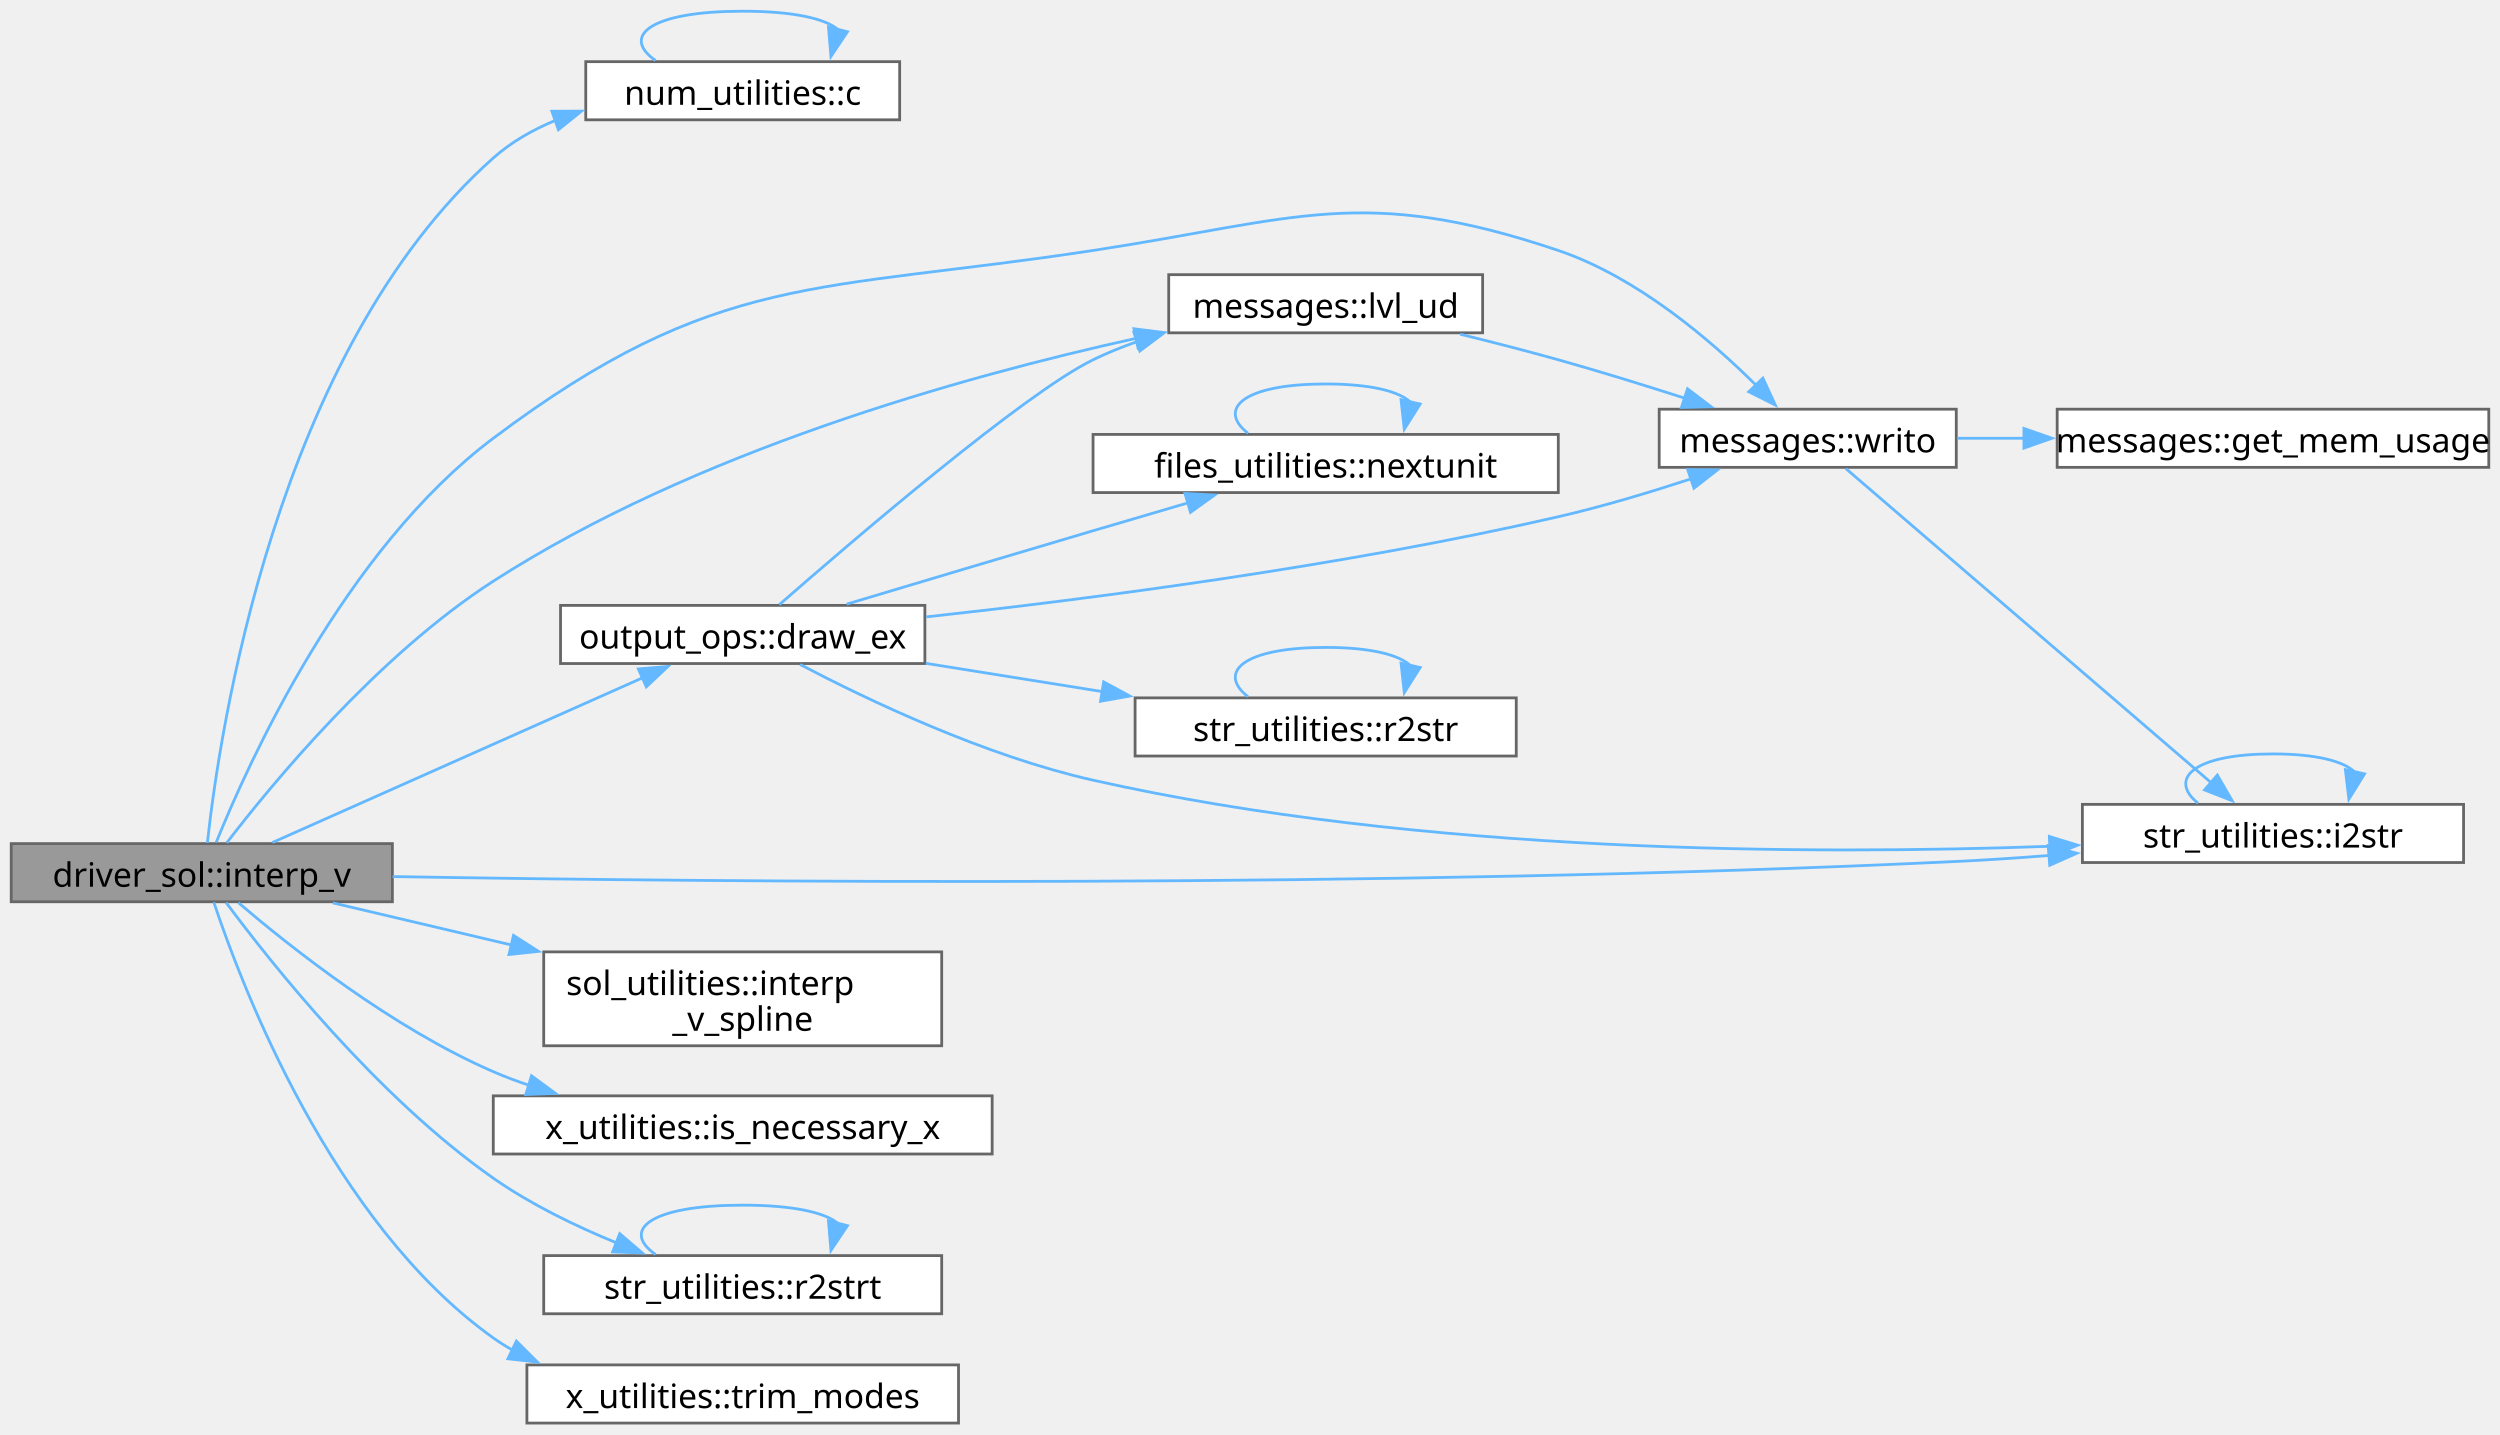
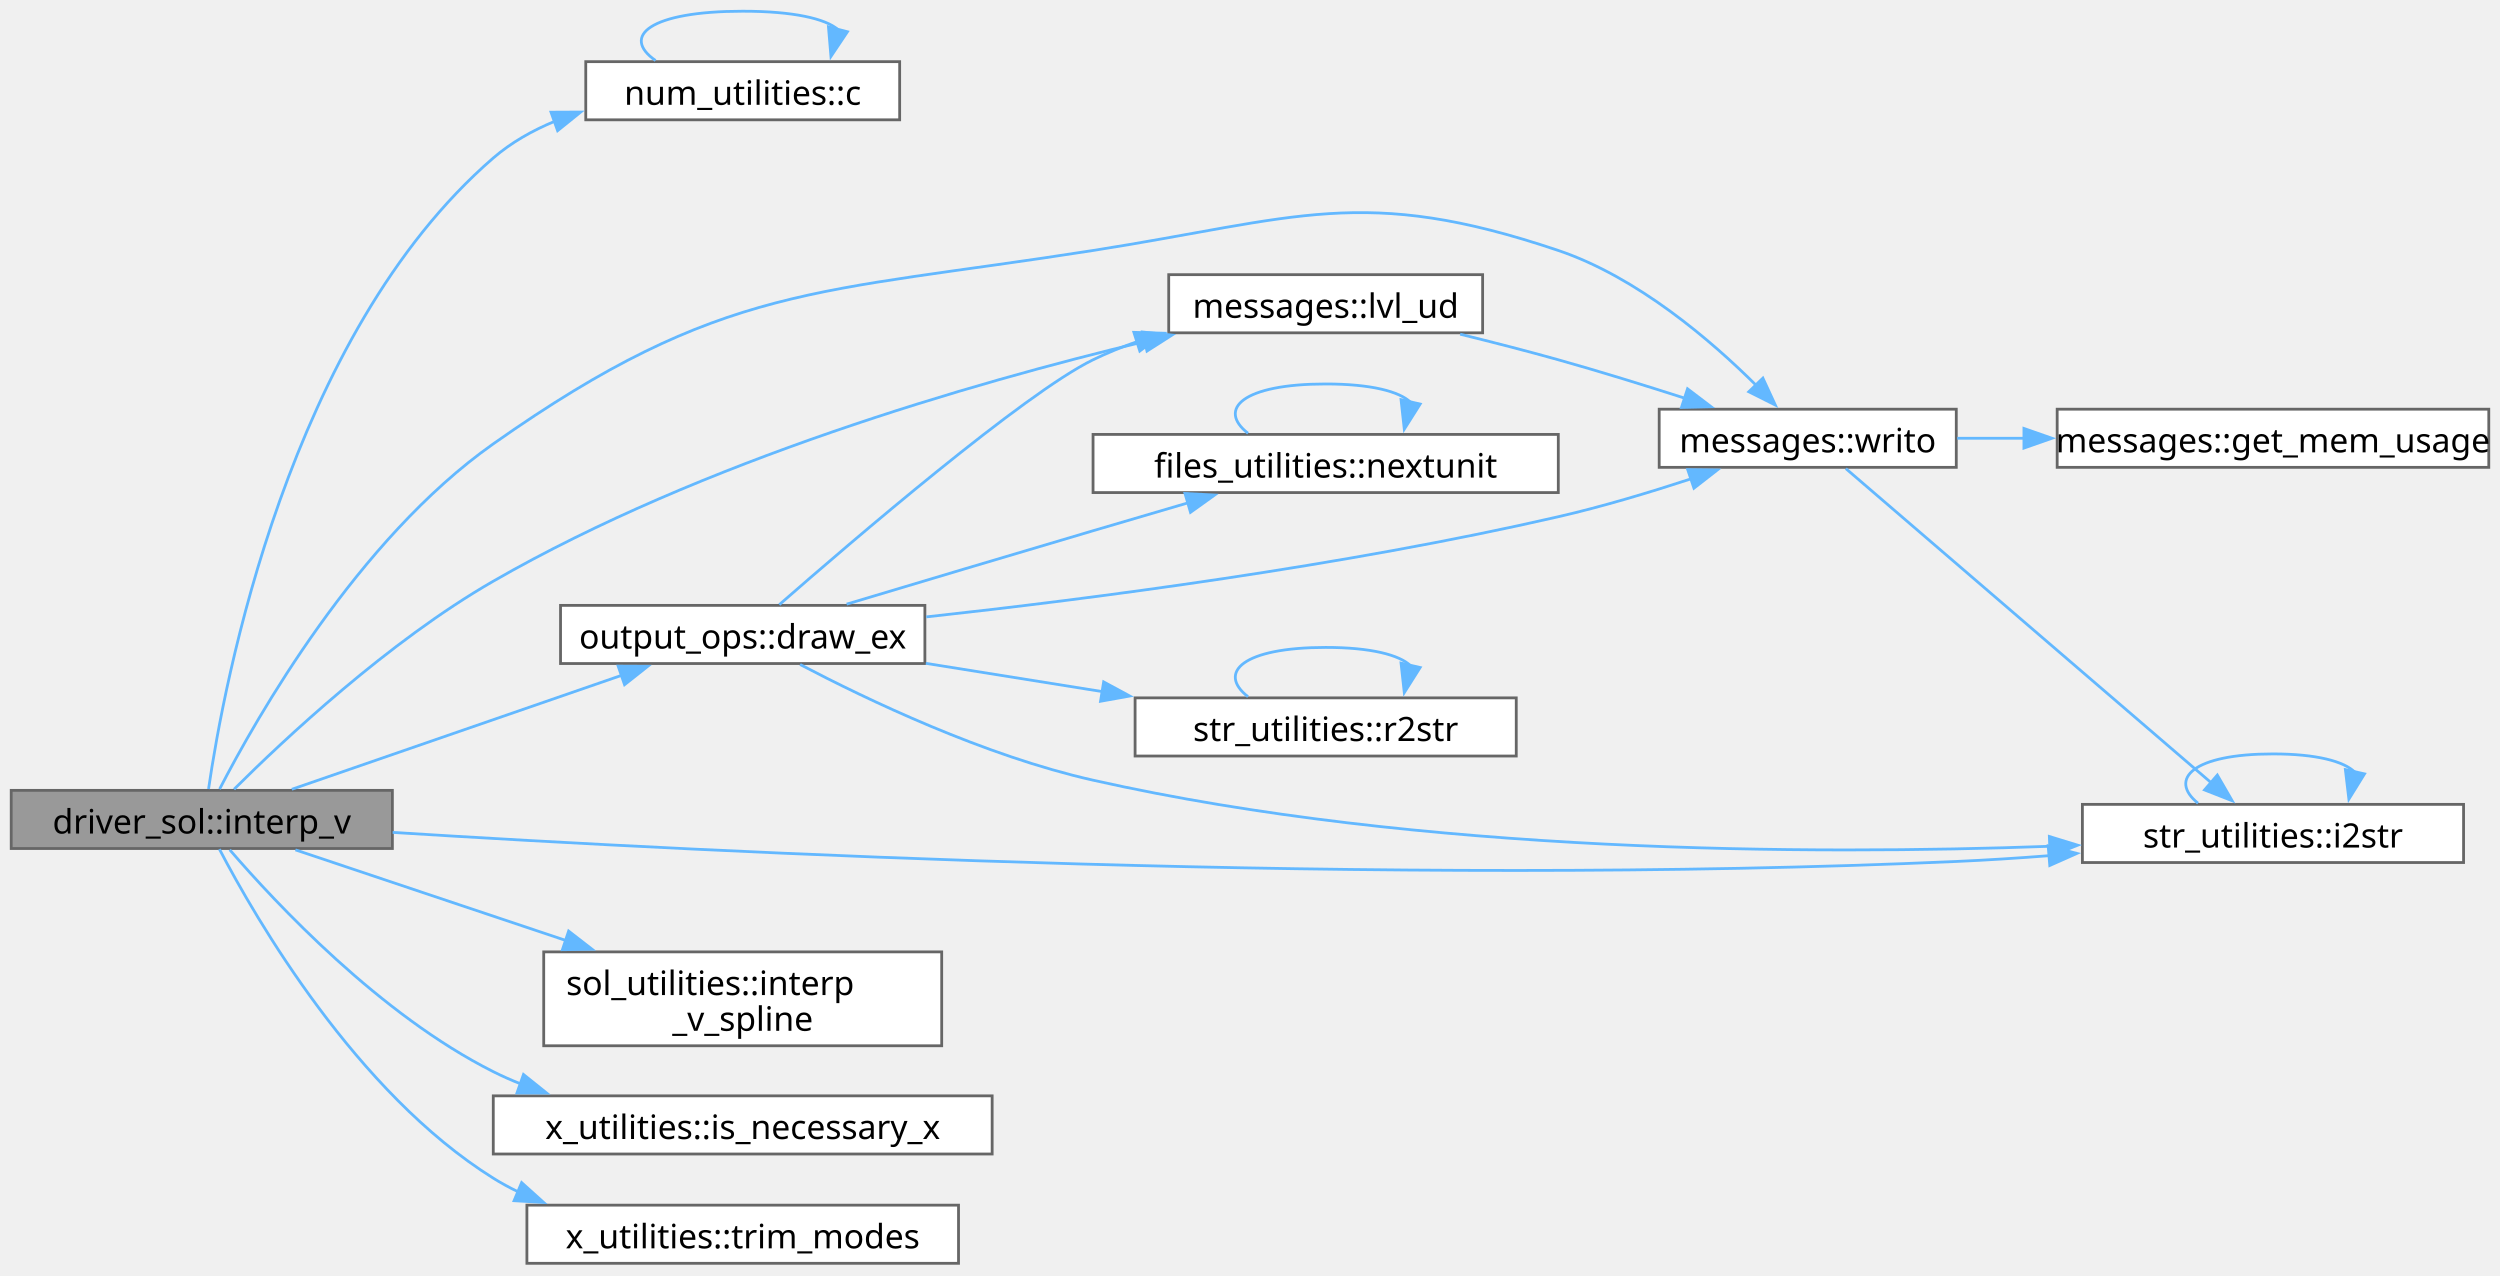
- <svg xmlns="http://www.w3.org/2000/svg" xmlns:xlink="http://www.w3.org/1999/xlink" width="892pt" height="512pt" viewBox="0.00 0.00 892.00 512.00">
-   <g id="graph0" class="graph" transform="scale(1 1) rotate(0) translate(4 507.75)">
+ <svg xmlns="http://www.w3.org/2000/svg" xmlns:xlink="http://www.w3.org/1999/xlink" width="892pt" height="455pt" viewBox="0.00 0.00 892.00 455.00">
+   <g id="graph0" class="graph" transform="scale(1 1) rotate(0) translate(4 450.75)">
    <g id="Node000001" class="node">
      <g id="a_Node000001">
        <a xlink:title="Interpolate tensorial perturbation quantities in the third dimension.">
-           <polygon fill="#999999" stroke="#666666" points="136,-206.75 0,-206.75 0,-186 136,-186 136,-206.75" />
-           <text xml:space="preserve" text-anchor="middle" x="68" y="-191.35" font-family="Ubuntu Mono" font-size="12.00">driver_sol::interp_v</text>
+           <polygon fill="#999999" stroke="#666666" points="136,-168.75 0,-168.75 0,-148 136,-148 136,-168.75" />
+           <text xml:space="preserve" text-anchor="middle" x="68" y="-153.35" font-family="Ubuntu Mono" font-size="12.00">driver_sol::interp_v</text>
        </a>
      </g>
    </g>
    <g id="Node000002" class="node">
      <g id="a_Node000002">
        <a xlink:href="namespacenum__utilities.html#a5ee3fbd1fe67d0deefc7194631389f2a" target="_top" xlink:title="Convert 2-D coordinates (i,j) to the storage convention used in matrices.">
-           <polygon fill="white" stroke="#666666" points="317,-485.75 205,-485.75 205,-465 317,-465 317,-485.75" />
-           <text xml:space="preserve" text-anchor="middle" x="261" y="-470.35" font-family="Ubuntu Mono" font-size="12.00">num_utilities::c</text>
+           <polygon fill="white" stroke="#666666" points="317,-428.75 205,-428.75 205,-408 317,-408 317,-428.75" />
+           <text xml:space="preserve" text-anchor="middle" x="261" y="-413.35" font-family="Ubuntu Mono" font-size="12.00">num_utilities::c</text>
        </a>
      </g>
    </g>
    <g id="edge1_Node000001_Node000002" class="edge">
      <g id="a_edge1_Node000001_Node000002">
        <a xlink:title=" ">
-           <path fill="none" stroke="#63b8ff" d="M69.99,-206.99C74.21,-245.93 94.2,-382.23 172,-451.38 178.42,-457.08 186.07,-461.45 194.14,-464.78" />
-           <polygon fill="#63b8ff" stroke="#63b8ff" points="192.9,-468.06 203.49,-468.1 195.24,-461.46 192.9,-468.06" />
+           <path fill="none" stroke="#63b8ff" d="M70.41,-169.23C75.84,-206.63 98.95,-331.23 172,-394.38 178.41,-399.92 185.99,-404.19 193.97,-407.49" />
+           <polygon fill="#63b8ff" stroke="#63b8ff" points="192.6,-410.72 203.2,-410.77 194.95,-404.12 192.6,-410.72" />
        </a>
      </g>
    </g>
    <g id="Node000003" class="node">
      <g id="a_Node000003">
        <a xlink:href="namespaceoutput__ops.html#a50bfbb88cc91805469353c3ff47b3e2e" target="_top" xlink:title="Use external program to draw a plot.">
-           <polygon fill="white" stroke="#666666" points="326,-291.75 196,-291.75 196,-271 326,-271 326,-291.75" />
-           <text xml:space="preserve" text-anchor="middle" x="261" y="-276.35" font-family="Ubuntu Mono" font-size="12.00">output_ops::draw_ex</text>
+           <polygon fill="white" stroke="#666666" points="326,-234.75 196,-234.75 196,-214 326,-214 326,-234.75" />
+           <text xml:space="preserve" text-anchor="middle" x="261" y="-219.35" font-family="Ubuntu Mono" font-size="12.00">output_ops::draw_ex</text>
        </a>
      </g>
    </g>
    <g id="edge3_Node000001_Node000003" class="edge">
      <g id="a_edge3_Node000001_Node000003">
        <a xlink:title=" ">
-           <path fill="none" stroke="#63b8ff" d="M93.19,-207.14C126.68,-222.04 187.36,-249.05 225.57,-266.05" />
-           <polygon fill="#63b8ff" stroke="#63b8ff" points="223.76,-269.08 234.32,-269.95 226.61,-262.68 223.76,-269.08" />
+           <path fill="none" stroke="#63b8ff" d="M100.11,-169.13C132.2,-180.22 182.45,-197.58 218.04,-209.88" />
+           <polygon fill="#63b8ff" stroke="#63b8ff" points="216.56,-213.07 227.15,-213.02 218.84,-206.45 216.56,-213.07" />
        </a>
      </g>
    </g>
    <g id="Node000004" class="node">
      <g id="a_Node000004">
        <a xlink:href="namespacestr__utilities.html#a0b97e51770725a3e98ed393d26681414" target="_top" xlink:title="Convert an integer to string.">
-           <polygon fill="white" stroke="#666666" points="875,-220.75 739,-220.75 739,-200 875,-200 875,-220.75" />
-           <text xml:space="preserve" text-anchor="middle" x="807" y="-205.35" font-family="Ubuntu Mono" font-size="12.00">str_utilities::i2str</text>
+           <polygon fill="white" stroke="#666666" points="875,-163.75 739,-163.75 739,-143 875,-143 875,-163.75" />
+           <text xml:space="preserve" text-anchor="middle" x="807" y="-148.35" font-family="Ubuntu Mono" font-size="12.00">str_utilities::i2str</text>
        </a>
      </g>
    </g>
    <g id="edge15_Node000001_Node000004" class="edge">
      <g id="a_edge15_Node000001_Node000004">
        <a xlink:title=" ">
-           <path fill="none" stroke="#63b8ff" d="M136.11,-194.99C250.61,-193.03 491.05,-190.68 694,-200.38 704.71,-200.89 715.98,-201.64 727.07,-202.51" />
-           <polygon fill="#63b8ff" stroke="#63b8ff" points="726.78,-205.99 737.04,-203.32 727.35,-199.02 726.78,-205.99" />
+           <path fill="none" stroke="#63b8ff" d="M136.09,-153.75C250.56,-146.54 490.96,-134.33 694,-143.38 704.71,-143.85 715.98,-144.58 727.08,-145.44" />
+           <polygon fill="#63b8ff" stroke="#63b8ff" points="726.79,-148.93 737.04,-146.25 727.36,-141.95 726.79,-148.93" />
        </a>
      </g>
    </g>
    <g id="Node000005" class="node">
      <g id="a_Node000005">
        <a xlink:href="namespacemessages.html#a6e6bfb084063e4cc91ee86e542043302" target="_top" xlink:title="Increases/decreases lvl of output.">
-           <polygon fill="white" stroke="#666666" points="525,-409.75 413,-409.75 413,-389 525,-389 525,-409.75" />
-           <text xml:space="preserve" text-anchor="middle" x="469" y="-394.35" font-family="Ubuntu Mono" font-size="12.00">messages::lvl_ud</text>
+           <polygon fill="white" stroke="#666666" points="525,-352.75 413,-352.75 413,-332 525,-332 525,-352.75" />
+           <text xml:space="preserve" text-anchor="middle" x="469" y="-337.35" font-family="Ubuntu Mono" font-size="12.00">messages::lvl_ud</text>
        </a>
      </g>
    </g>
    <g id="edge18_Node000001_Node000005" class="edge">
      <g id="a_edge18_Node000001_Node000005">
        <a xlink:title=" ">
-           <path fill="none" stroke="#63b8ff" d="M76.9,-207.03C92.77,-227.73 130.55,-273.69 172,-300.38 243.57,-346.44 338.74,-373.25 401.61,-387.09" />
-           <polygon fill="#63b8ff" stroke="#63b8ff" points="400.59,-390.45 411.1,-389.12 402.05,-383.6 400.59,-390.45" />
+           <path fill="none" stroke="#63b8ff" d="M79.51,-169.14C97.18,-186.75 134.61,-221.88 172,-243.38 246.52,-286.22 342.34,-313.98 404.45,-328.9" />
+           <polygon fill="#63b8ff" stroke="#63b8ff" points="403.63,-332.3 414.17,-331.19 405.24,-325.49 403.63,-332.3" />
        </a>
      </g>
    </g>
    <g id="Node000006" class="node">
      <g id="a_Node000006">
        <a xlink:href="namespacemessages.html#aa4a8d01563e92558e8a0875b075ec54c" target="_top" xlink:title="Write output to file identified by output_i.">
-           <polygon fill="white" stroke="#666666" points="694,-361.75 588,-361.75 588,-341 694,-341 694,-361.75" />
-           <text xml:space="preserve" text-anchor="middle" x="641" y="-346.35" font-family="Ubuntu Mono" font-size="12.00">messages::writo</text>
-         </a>
-       </g>
-     </g>
-     <g id="edge22_Node000001_Node000006" class="edge">
-       <g id="a_edge22_Node000001_Node000006">
-         <a xlink:title=" ">
-           <path fill="none" stroke="#63b8ff" d="M73.16,-207.23C84.51,-235.4 118.77,-311.42 172,-351.38 251.71,-411.2 287.48,-403.31 386,-418.38 458.93,-429.52 482.09,-441.96 552,-418.38 580.2,-408.86 606.51,-386.31 622.88,-369.99" />
-           <polygon fill="#63b8ff" stroke="#63b8ff" points="625,-372.84 629.44,-363.22 619.97,-367.97 625,-372.84" />
+           <polygon fill="white" stroke="#666666" points="694,-304.75 588,-304.75 588,-284 694,-284 694,-304.75" />
+           <text xml:space="preserve" text-anchor="middle" x="641" y="-289.35" font-family="Ubuntu Mono" font-size="12.00">messages::writo</text>
+         </a>
+       </g>
+     </g>
+     <g id="edge20_Node000001_Node000006" class="edge">
+       <g id="a_edge20_Node000001_Node000006">
+         <a xlink:title=" ">
+           <path fill="none" stroke="#63b8ff" d="M74.35,-169.19C87.43,-194.54 123.54,-258.24 172,-292.38 253.7,-349.92 287.28,-345.85 386,-361.38 458.88,-372.83 482.09,-384.96 552,-361.38 580.2,-351.86 606.51,-329.31 622.88,-312.99" />
+           <polygon fill="#63b8ff" stroke="#63b8ff" points="625,-315.84 629.44,-306.22 619.97,-310.97 625,-315.84" />
        </a>
      </g>
    </g>
    <g id="Node000010" class="node">
      <g id="a_Node000010">
-         <a xlink:href="namespacesol__utilities.html#a6bc8c29a0b3fc64f7f9b80635e95ec58" target="_top" xlink:title="Interpolation for a quantity V using splines.">
-           <polygon fill="white" stroke="#666666" points="332,-168.12 190,-168.12 190,-134.62 332,-134.62 332,-168.12" />
-           <text xml:space="preserve" text-anchor="start" x="198" y="-152.72" font-family="Ubuntu Mono" font-size="12.00">sol_utilities::interp</text>
-           <text xml:space="preserve" text-anchor="middle" x="261" y="-139.97" font-family="Ubuntu Mono" font-size="12.00">_v_spline</text>
+         <a xlink:href="namespacesol__utilities.html#a50a44a844f0db0040bba4c69de27c36b" target="_top" xlink:title="Interpolation of a quantity V(i,j,r) in r, for every i and j, with the spline of order interp_V_ord.">
+           <polygon fill="white" stroke="#666666" points="332,-111.12 190,-111.12 190,-77.62 332,-77.62 332,-111.12" />
+           <text xml:space="preserve" text-anchor="start" x="198" y="-95.72" font-family="Ubuntu Mono" font-size="12.00">sol_utilities::interp</text>
+           <text xml:space="preserve" text-anchor="middle" x="261" y="-82.97" font-family="Ubuntu Mono" font-size="12.00">_v_spline</text>
        </a>
      </g>
    </g>
    <g id="edge16_Node000001_Node000010" class="edge">
      <g id="a_edge16_Node000001_Node000010">
        <a xlink:title=" ">
-           <path fill="none" stroke="#63b8ff" d="M114.75,-185.6C133.91,-181.08 156.79,-175.69 178.65,-170.54" />
-           <polygon fill="#63b8ff" stroke="#63b8ff" points="179.22,-174 188.15,-168.3 177.61,-167.19 179.22,-174" />
+           <path fill="none" stroke="#63b8ff" d="M101.4,-147.52C127.79,-138.67 165.82,-125.93 198.03,-115.14" />
+           <polygon fill="#63b8ff" stroke="#63b8ff" points="198.89,-118.54 207.26,-112.05 196.67,-111.9 198.89,-118.54" />
        </a>
      </g>
    </g>
    <g id="Node000011" class="node">
      <g id="a_Node000011">
        <a xlink:href="namespacex__utilities.html#a6bb9570c66954d37a27f04f12fa65cc9" target="_top" xlink:title="Determines whether a variable needs to be considered:">
-           <polygon fill="white" stroke="#666666" points="350,-116.75 172,-116.75 172,-96 350,-96 350,-116.75" />
-           <text xml:space="preserve" text-anchor="middle" x="261" y="-101.35" font-family="Ubuntu Mono" font-size="12.00">x_utilities::is_necessary_x</text>
+           <polygon fill="white" stroke="#666666" points="350,-59.75 172,-59.75 172,-39 350,-39 350,-59.75" />
+           <text xml:space="preserve" text-anchor="middle" x="261" y="-44.35" font-family="Ubuntu Mono" font-size="12.00">x_utilities::is_necessary_x</text>
        </a>
      </g>
    </g>
    <g id="edge17_Node000001_Node000011" class="edge">
      <g id="a_edge17_Node000001_Node000011">
        <a xlink:title=" ">
-           <path fill="none" stroke="#63b8ff" d="M81.05,-185.68C99.37,-170.01 135.92,-140.98 172,-125.38 176.08,-123.61 180.34,-122 184.69,-120.54" />
-           <polygon fill="#63b8ff" stroke="#63b8ff" points="185.64,-123.91 194.18,-117.64 183.6,-117.22 185.64,-123.91" />
+           <path fill="none" stroke="#63b8ff" d="M77.97,-147.55C94.47,-128.39 131.68,-88.62 172,-68.38 175.11,-66.81 178.35,-65.38 181.67,-64.06" />
+           <polygon fill="#63b8ff" stroke="#63b8ff" points="182.78,-67.38 191.05,-60.75 180.45,-60.78 182.78,-67.38" />
        </a>
      </g>
    </g>
    <g id="Node000012" class="node">
      <g id="a_Node000012">
-         <a xlink:href="namespacestr__utilities.html#ac778d706b2e021672618939ab58fdd32" target="_top" xlink:title="Convert a real (double) to string.">
-           <polygon fill="white" stroke="#666666" points="332,-59.75 190,-59.75 190,-39 332,-39 332,-59.75" />
-           <text xml:space="preserve" text-anchor="middle" x="261" y="-44.35" font-family="Ubuntu Mono" font-size="12.00">str_utilities::r2strt</text>
-         </a>
-       </g>
-     </g>
-     <g id="edge19_Node000001_Node000012" class="edge">
-       <g id="a_edge19_Node000001_Node000012">
-         <a xlink:title=" ">
-           <path fill="none" stroke="#63b8ff" d="M76.67,-185.72C92.42,-164.49 130.41,-116.49 172,-87.38 185.38,-78.01 201.44,-70.24 216.16,-64.21" />
-           <polygon fill="#63b8ff" stroke="#63b8ff" points="217.13,-67.59 225.17,-60.69 214.58,-61.07 217.13,-67.59" />
-         </a>
-       </g>
-     </g>
-     <g id="Node000013" class="node">
-       <g id="a_Node000013">
        <a xlink:href="namespacex__utilities.html#afde797341c5056abecc7a9221dbd345e" target="_top" xlink:title="Limit input mode range to output mode range.">
          <polygon fill="white" stroke="#666666" points="338,-20.75 184,-20.75 184,0 338,0 338,-20.75" />
          <text xml:space="preserve" text-anchor="middle" x="261" y="-5.35" font-family="Ubuntu Mono" font-size="12.00">x_utilities::trim_modes</text>
        </a>
      </g>
    </g>
-     <g id="edge21_Node000001_Node000013" class="edge">
-       <g id="a_edge21_Node000001_Node000013">
-         <a xlink:title=" ">
-           <path fill="none" stroke="#63b8ff" d="M72.3,-185.81C82.16,-156.13 114.29,-71.53 172,-30.38 174.21,-28.8 176.52,-27.35 178.91,-26.01" />
-           <polygon fill="#63b8ff" stroke="#63b8ff" points="180.25,-29.25 187.75,-21.76 177.22,-22.94 180.25,-29.25" />
+     <g id="edge19_Node000001_Node000012" class="edge">
+       <g id="a_edge19_Node000001_Node000012">
+         <a xlink:title=" ">
+           <path fill="none" stroke="#63b8ff" d="M74.29,-147.77C87.25,-122.95 123.13,-60.9 172,-30.38 174.8,-28.62 177.74,-27.03 180.77,-25.57" />
+           <polygon fill="#63b8ff" stroke="#63b8ff" points="182.12,-28.8 189.99,-21.71 179.42,-22.34 182.12,-28.8" />
        </a>
      </g>
    </g>
    <g id="edge2_Node000002_Node000002" class="edge">
      <g id="a_edge2_Node000002_Node000002">
        <a xlink:title=" ">
-           <path fill="none" stroke="#63b8ff" d="M229.9,-486.15C217.46,-494.81 227.83,-503.75 261,-503.75 279.14,-503.75 290.46,-501.08 294.96,-497.24" />
-           <polygon fill="#63b8ff" stroke="#63b8ff" points="298.37,-496.42 292.48,-487.61 291.59,-498.17 298.37,-496.42" />
+           <path fill="none" stroke="#63b8ff" d="M229.9,-429.15C217.46,-437.81 227.83,-446.75 261,-446.75 279.14,-446.75 290.46,-444.08 294.96,-440.24" />
+           <polygon fill="#63b8ff" stroke="#63b8ff" points="298.37,-439.42 292.48,-430.61 291.59,-441.17 298.37,-439.42" />
        </a>
      </g>
    </g>
    <g id="edge4_Node000003_Node000004" class="edge">
      <g id="a_edge4_Node000003_Node000004">
        <a xlink:title=" ">
-           <path fill="none" stroke="#63b8ff" d="M281.47,-270.66C305.3,-258.15 347.28,-238.08 386,-229.38 502.76,-203.12 642.25,-202.71 727.45,-205.8" />
-           <polygon fill="#63b8ff" stroke="#63b8ff" points="727.21,-209.29 737.34,-206.18 727.48,-202.3 727.21,-209.29" />
+           <path fill="none" stroke="#63b8ff" d="M281.47,-213.66C305.3,-201.15 347.28,-181.08 386,-172.38 502.76,-146.12 642.25,-145.71 727.45,-148.8" />
+           <polygon fill="#63b8ff" stroke="#63b8ff" points="727.21,-152.29 737.34,-149.18 727.48,-145.3 727.21,-152.29" />
        </a>
      </g>
    </g>
    <g id="edge6_Node000003_Node000005" class="edge">
      <g id="a_edge6_Node000003_Node000005">
        <a xlink:title=" ">
-           <path fill="none" stroke="#63b8ff" d="M274.06,-292.01C300.15,-314.82 361.46,-367.4 386,-379.38 391.06,-381.84 396.44,-384.02 401.94,-385.94" />
-           <polygon fill="#63b8ff" stroke="#63b8ff" points="400.57,-389.17 411.16,-388.86 402.68,-382.5 400.57,-389.17" />
+           <path fill="none" stroke="#63b8ff" d="M274.06,-235.01C300.15,-257.82 361.46,-310.4 386,-322.38 391.06,-324.84 396.44,-327.02 401.94,-328.94" />
+           <polygon fill="#63b8ff" stroke="#63b8ff" points="400.57,-332.17 411.16,-331.86 402.68,-325.5 400.57,-332.17" />
        </a>
      </g>
    </g>
    <g id="edge14_Node000003_Node000006" class="edge">
      <g id="a_edge14_Node000003_Node000006">
        <a xlink:title=" ">
-           <path fill="none" stroke="#63b8ff" d="M326.49,-287.64C385.63,-294.11 475.4,-305.77 552,-323.38 567.69,-326.98 584.61,-332.07 599.38,-336.91" />
-           <polygon fill="#63b8ff" stroke="#63b8ff" points="598.17,-340.2 608.76,-340.07 600.4,-333.56 598.17,-340.2" />
+           <path fill="none" stroke="#63b8ff" d="M326.49,-230.64C385.63,-237.11 475.4,-248.77 552,-266.38 567.69,-269.98 584.61,-275.07 599.38,-279.91" />
+           <polygon fill="#63b8ff" stroke="#63b8ff" points="598.17,-283.2 608.76,-283.07 600.4,-276.56 598.17,-283.2" />
        </a>
      </g>
    </g>
    <g id="Node000008" class="node">
      <g id="a_Node000008">
        <a xlink:href="namespacefiles__utilities.html#ac6066df405564ba2f5e3c4bba726c1f8" target="_top" xlink:title="Search for available new unit.">
-           <polygon fill="white" stroke="#666666" points="552,-352.75 386,-352.75 386,-332 552,-332 552,-352.75" />
-           <text xml:space="preserve" text-anchor="middle" x="469" y="-337.35" font-family="Ubuntu Mono" font-size="12.00">files_utilities::nextunit</text>
+           <polygon fill="white" stroke="#666666" points="552,-295.75 386,-295.75 386,-275 552,-275 552,-295.75" />
+           <text xml:space="preserve" text-anchor="middle" x="469" y="-280.35" font-family="Ubuntu Mono" font-size="12.00">files_utilities::nextunit</text>
        </a>
      </g>
    </g>
    <g id="edge10_Node000003_Node000008" class="edge">
      <g id="a_edge10_Node000003_Node000008">
        <a xlink:title=" ">
-           <path fill="none" stroke="#63b8ff" d="M298.07,-292.19C322.8,-299.6 356.38,-309.62 386,-318.38 396.99,-321.62 408.81,-325.1 419.97,-328.36" />
-           <polygon fill="#63b8ff" stroke="#63b8ff" points="418.81,-331.67 429.39,-331.12 420.77,-324.95 418.81,-331.67" />
+           <path fill="none" stroke="#63b8ff" d="M298.07,-235.19C322.8,-242.6 356.38,-252.62 386,-261.38 396.99,-264.62 408.81,-268.1 419.97,-271.36" />
+           <polygon fill="#63b8ff" stroke="#63b8ff" points="418.81,-274.67 429.39,-274.12 420.77,-267.95 418.81,-274.67" />
        </a>
      </g>
    </g>
    <g id="Node000009" class="node">
      <g id="a_Node000009">
        <a xlink:href="namespacestr__utilities.html#a92ac6c0af1979df094de1caddd28ade0" target="_top" xlink:title="Convert a real (double) to string.">
-           <polygon fill="white" stroke="#666666" points="537,-258.75 401,-258.75 401,-238 537,-238 537,-258.75" />
-           <text xml:space="preserve" text-anchor="middle" x="469" y="-243.35" font-family="Ubuntu Mono" font-size="12.00">str_utilities::r2str</text>
+           <polygon fill="white" stroke="#666666" points="537,-201.75 401,-201.75 401,-181 537,-181 537,-201.75" />
+           <text xml:space="preserve" text-anchor="middle" x="469" y="-186.35" font-family="Ubuntu Mono" font-size="12.00">str_utilities::r2str</text>
        </a>
      </g>
    </g>
    <g id="edge12_Node000003_Node000009" class="edge">
      <g id="a_edge12_Node000003_Node000009">
        <a xlink:title=" ">
-           <path fill="none" stroke="#63b8ff" d="M326.33,-271.07C346.35,-267.86 368.64,-264.29 389.51,-260.95" />
-           <polygon fill="#63b8ff" stroke="#63b8ff" points="389.78,-264.45 399.1,-259.41 388.67,-257.54 389.78,-264.45" />
+           <path fill="none" stroke="#63b8ff" d="M326.33,-214.07C346.35,-210.86 368.64,-207.29 389.51,-203.95" />
+           <polygon fill="#63b8ff" stroke="#63b8ff" points="389.78,-207.45 399.1,-202.41 388.67,-200.54 389.78,-207.45" />
        </a>
      </g>
    </g>
    <g id="edge5_Node000004_Node000004" class="edge">
      <g id="a_edge5_Node000004_Node000004">
        <a xlink:title=" ">
-           <path fill="none" stroke="#63b8ff" d="M780.25,-221.15C769.55,-229.81 778.47,-238.75 807,-238.75 822.6,-238.75 832.34,-236.08 836.21,-232.24" />
-           <polygon fill="#63b8ff" stroke="#63b8ff" points="839.66,-231.63 834.08,-222.62 832.83,-233.15 839.66,-231.63" />
+           <path fill="none" stroke="#63b8ff" d="M780.25,-164.15C769.55,-172.81 778.47,-181.75 807,-181.75 822.6,-181.75 832.34,-179.08 836.21,-175.24" />
+           <polygon fill="#63b8ff" stroke="#63b8ff" points="839.66,-174.63 834.08,-165.62 832.83,-176.15 839.66,-174.63" />
        </a>
      </g>
    </g>
    <g id="edge7_Node000005_Node000006" class="edge">
      <g id="a_edge7_Node000005_Node000006">
        <a xlink:title=" ">
-           <path fill="none" stroke="#63b8ff" d="M516.98,-388.51C528.47,-385.68 540.71,-382.54 552,-379.38 566.88,-375.2 583.04,-370.19 597.4,-365.58" />
-           <polygon fill="#63b8ff" stroke="#63b8ff" points="598.11,-369.03 606.54,-362.62 595.94,-362.37 598.11,-369.03" />
+           <path fill="none" stroke="#63b8ff" d="M516.98,-331.51C528.47,-328.68 540.71,-325.54 552,-322.38 566.88,-318.2 583.04,-313.19 597.4,-308.58" />
+           <polygon fill="#63b8ff" stroke="#63b8ff" points="598.11,-312.03 606.54,-305.62 595.94,-305.37 598.11,-312.03" />
        </a>
      </g>
    </g>
    <g id="edge9_Node000006_Node000004" class="edge">
      <g id="a_edge9_Node000006_Node000004">
        <a xlink:title=" ">
-           <path fill="none" stroke="#63b8ff" d="M654.6,-340.55C682.69,-316.39 750.7,-257.92 785.19,-228.26" />
-           <polygon fill="#63b8ff" stroke="#63b8ff" points="787.14,-231.21 792.44,-222.04 782.57,-225.9 787.14,-231.21" />
+           <path fill="none" stroke="#63b8ff" d="M654.6,-283.55C682.69,-259.39 750.7,-200.92 785.19,-171.26" />
+           <polygon fill="#63b8ff" stroke="#63b8ff" points="787.14,-174.21 792.44,-165.04 782.57,-168.9 787.14,-174.21" />
        </a>
      </g>
    </g>
    <g id="Node000007" class="node">
      <g id="a_Node000007">
        <a xlink:href="namespacemessages.html#a82dddaab795b78b3d39e1ff1aab2f665" target="_top" xlink:title="Returns the memory usage in kilobytes.">
-           <polygon fill="white" stroke="#666666" points="884,-361.75 730,-361.75 730,-341 884,-341 884,-361.75" />
-           <text xml:space="preserve" text-anchor="middle" x="807" y="-346.35" font-family="Ubuntu Mono" font-size="12.00">messages::get_mem_usage</text>
+           <polygon fill="white" stroke="#666666" points="884,-304.75 730,-304.75 730,-284 884,-284 884,-304.75" />
+           <text xml:space="preserve" text-anchor="middle" x="807" y="-289.35" font-family="Ubuntu Mono" font-size="12.00">messages::get_mem_usage</text>
        </a>
      </g>
    </g>
    <g id="edge8_Node000006_Node000007" class="edge">
      <g id="a_edge8_Node000006_Node000007">
        <a xlink:title=" ">
-           <path fill="none" stroke="#63b8ff" d="M694.34,-351.38C701.99,-351.38 710.03,-351.38 718.15,-351.38" />
-           <polygon fill="#63b8ff" stroke="#63b8ff" points="718.14,-354.88 728.14,-351.38 718.14,-347.88 718.14,-354.88" />
+           <path fill="none" stroke="#63b8ff" d="M694.34,-294.38C701.99,-294.38 710.03,-294.38 718.15,-294.38" />
+           <polygon fill="#63b8ff" stroke="#63b8ff" points="718.14,-297.88 728.14,-294.38 718.14,-290.88 718.14,-297.88" />
        </a>
      </g>
    </g>
    <g id="edge11_Node000008_Node000008" class="edge">
      <g id="a_edge11_Node000008_Node000008">
        <a xlink:title=" ">
-           <path fill="none" stroke="#63b8ff" d="M441.29,-353.15C430.2,-361.81 439.44,-370.75 469,-370.75 485.17,-370.75 495.26,-368.08 499.27,-364.24" />
-           <polygon fill="#63b8ff" stroke="#63b8ff" points="502.71,-363.58 497.05,-354.62 495.89,-365.15 502.71,-363.58" />
+           <path fill="none" stroke="#63b8ff" d="M441.29,-296.15C430.2,-304.81 439.44,-313.75 469,-313.75 485.17,-313.75 495.26,-311.08 499.27,-307.24" />
+           <polygon fill="#63b8ff" stroke="#63b8ff" points="502.71,-306.58 497.05,-297.62 495.89,-308.15 502.71,-306.58" />
        </a>
      </g>
    </g>
    <g id="edge13_Node000009_Node000009" class="edge">
      <g id="a_edge13_Node000009_Node000009">
        <a xlink:title=" ">
-           <path fill="none" stroke="#63b8ff" d="M441.29,-259.15C430.2,-267.81 439.44,-276.75 469,-276.75 485.17,-276.75 495.26,-274.08 499.27,-270.24" />
-           <polygon fill="#63b8ff" stroke="#63b8ff" points="502.71,-269.58 497.05,-260.62 495.89,-271.15 502.71,-269.58" />
-         </a>
-       </g>
-     </g>
-     <g id="edge20_Node000012_Node000012" class="edge">
-       <g id="a_edge20_Node000012_Node000012">
-         <a xlink:title=" ">
-           <path fill="none" stroke="#63b8ff" d="M229.9,-60.15C217.46,-68.81 227.83,-77.75 261,-77.75 279.14,-77.75 290.46,-75.08 294.96,-71.24" />
-           <polygon fill="#63b8ff" stroke="#63b8ff" points="298.37,-70.42 292.48,-61.61 291.59,-72.17 298.37,-70.42" />
+           <path fill="none" stroke="#63b8ff" d="M441.29,-202.15C430.2,-210.81 439.44,-219.75 469,-219.75 485.17,-219.75 495.26,-217.08 499.27,-213.24" />
+           <polygon fill="#63b8ff" stroke="#63b8ff" points="502.71,-212.58 497.05,-203.62 495.89,-214.15 502.71,-212.58" />
        </a>
      </g>
    </g>
  </g>
</svg>
